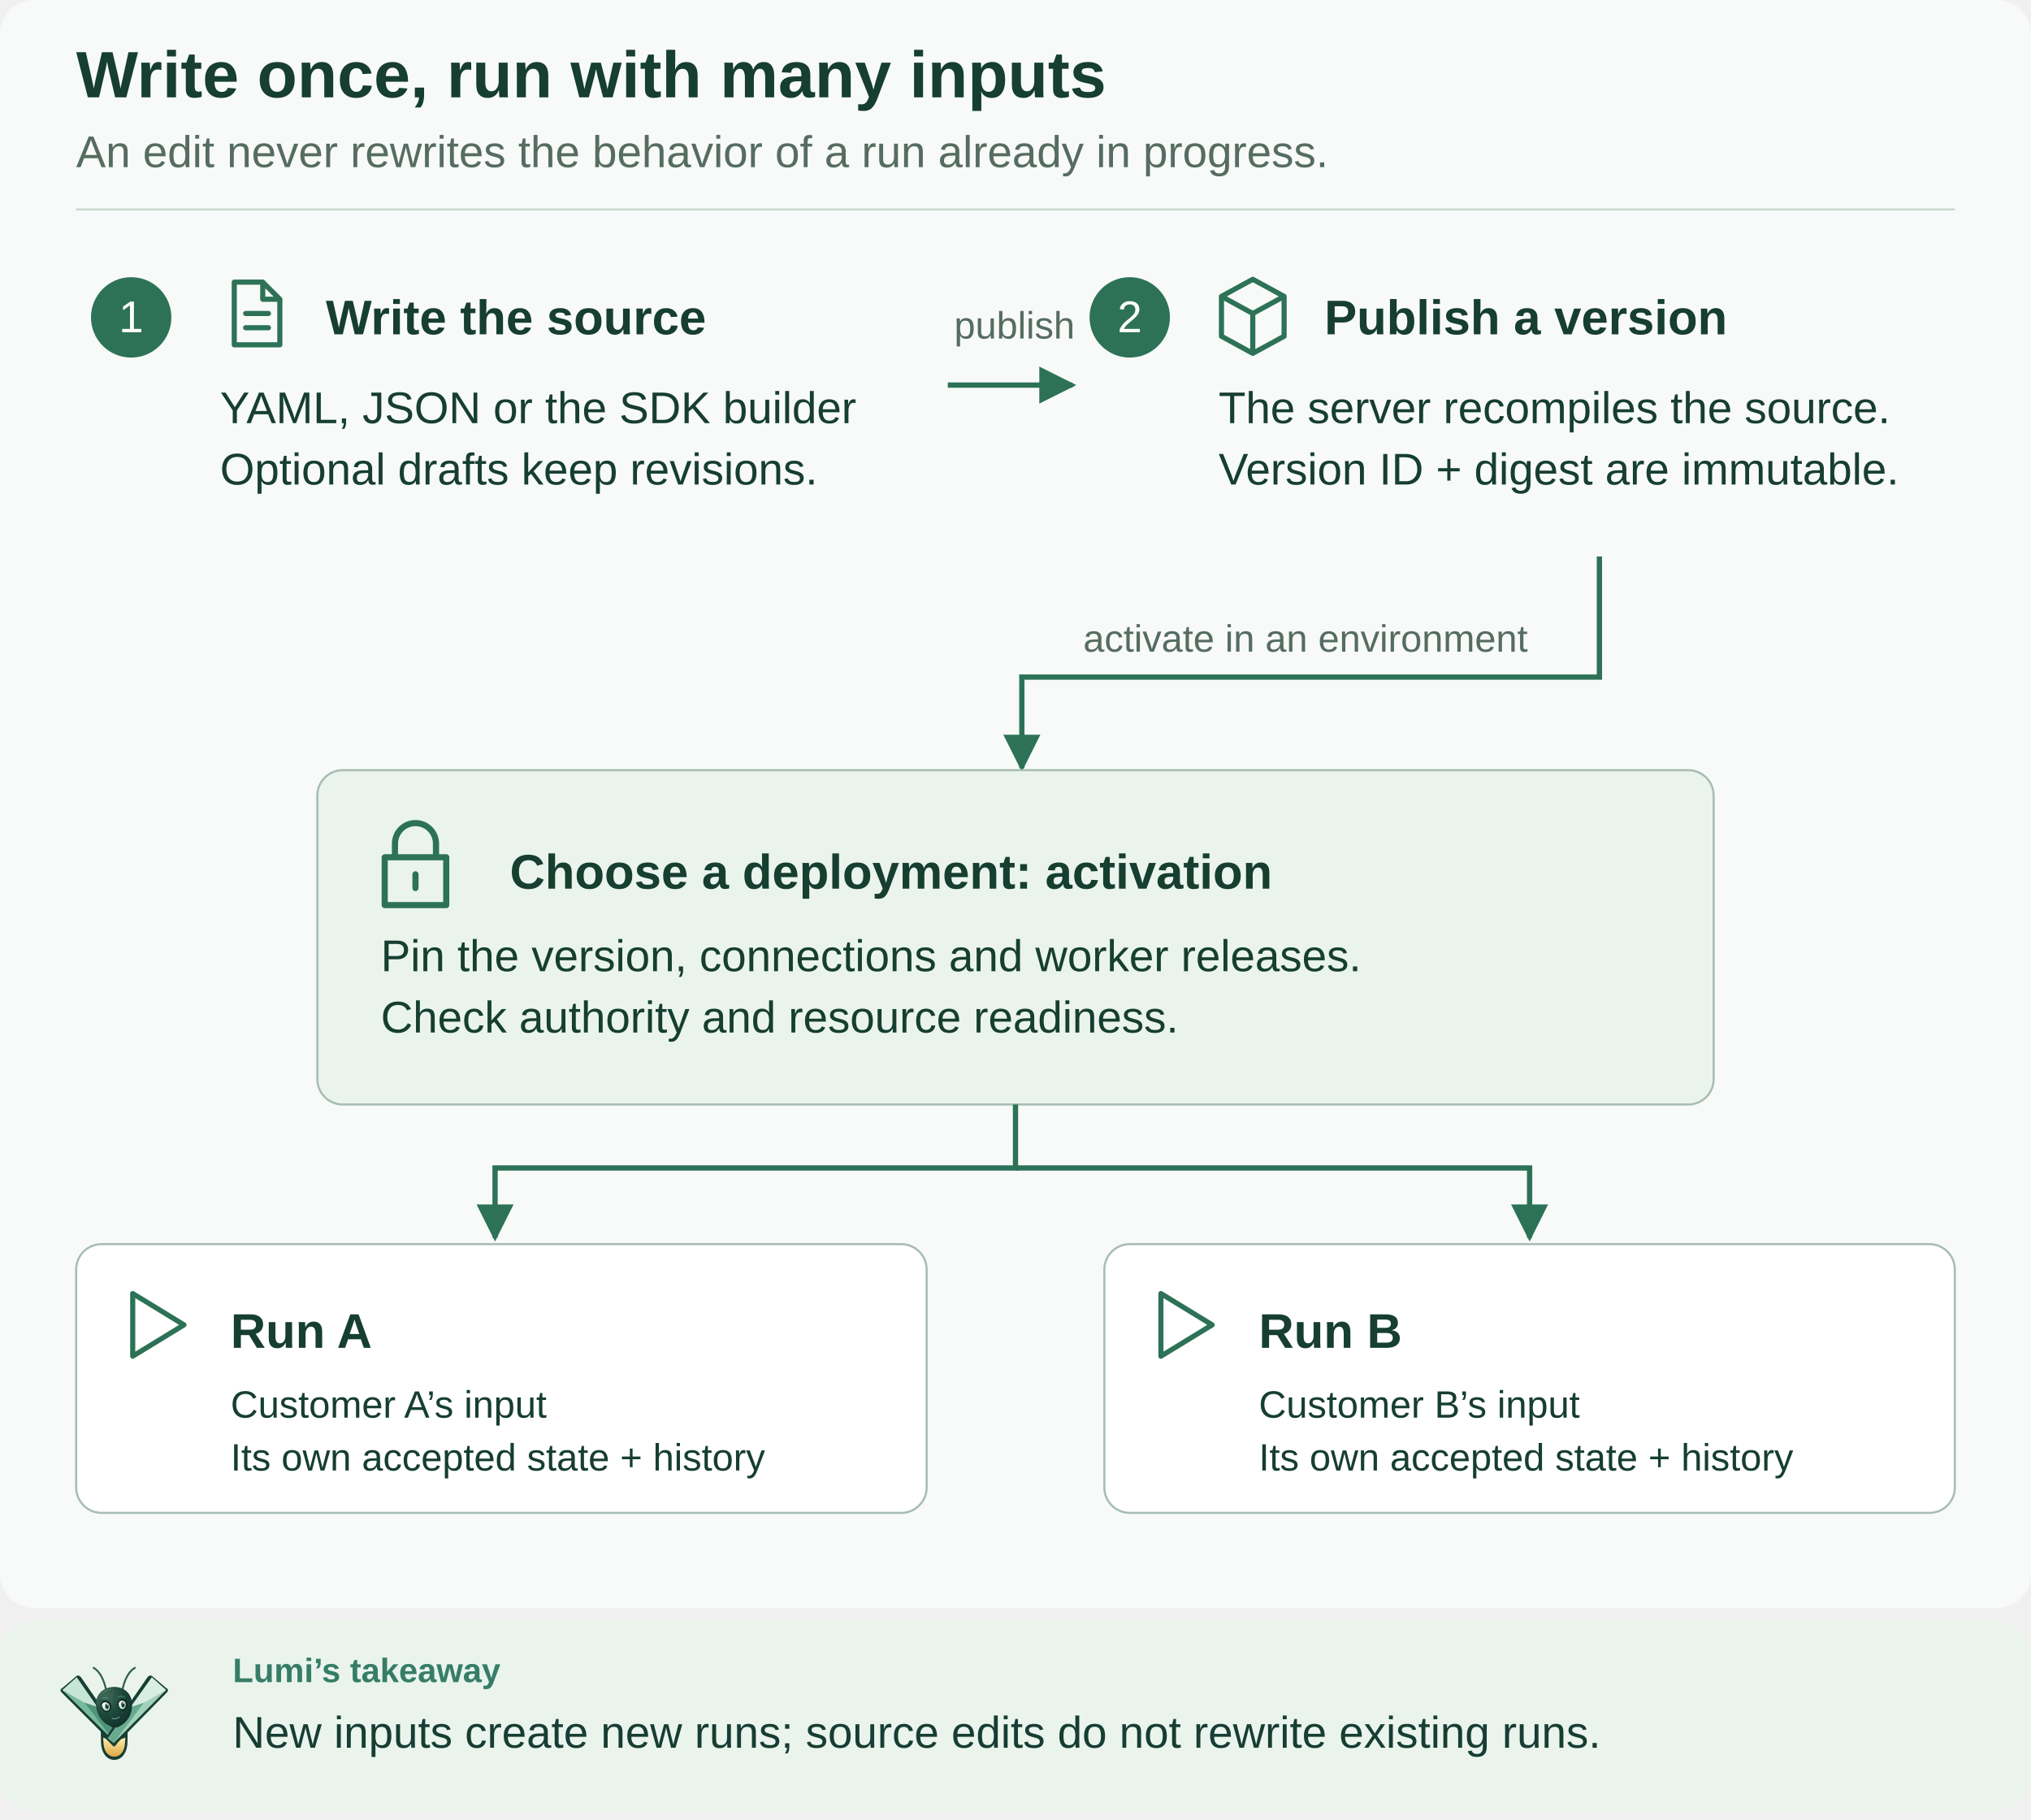
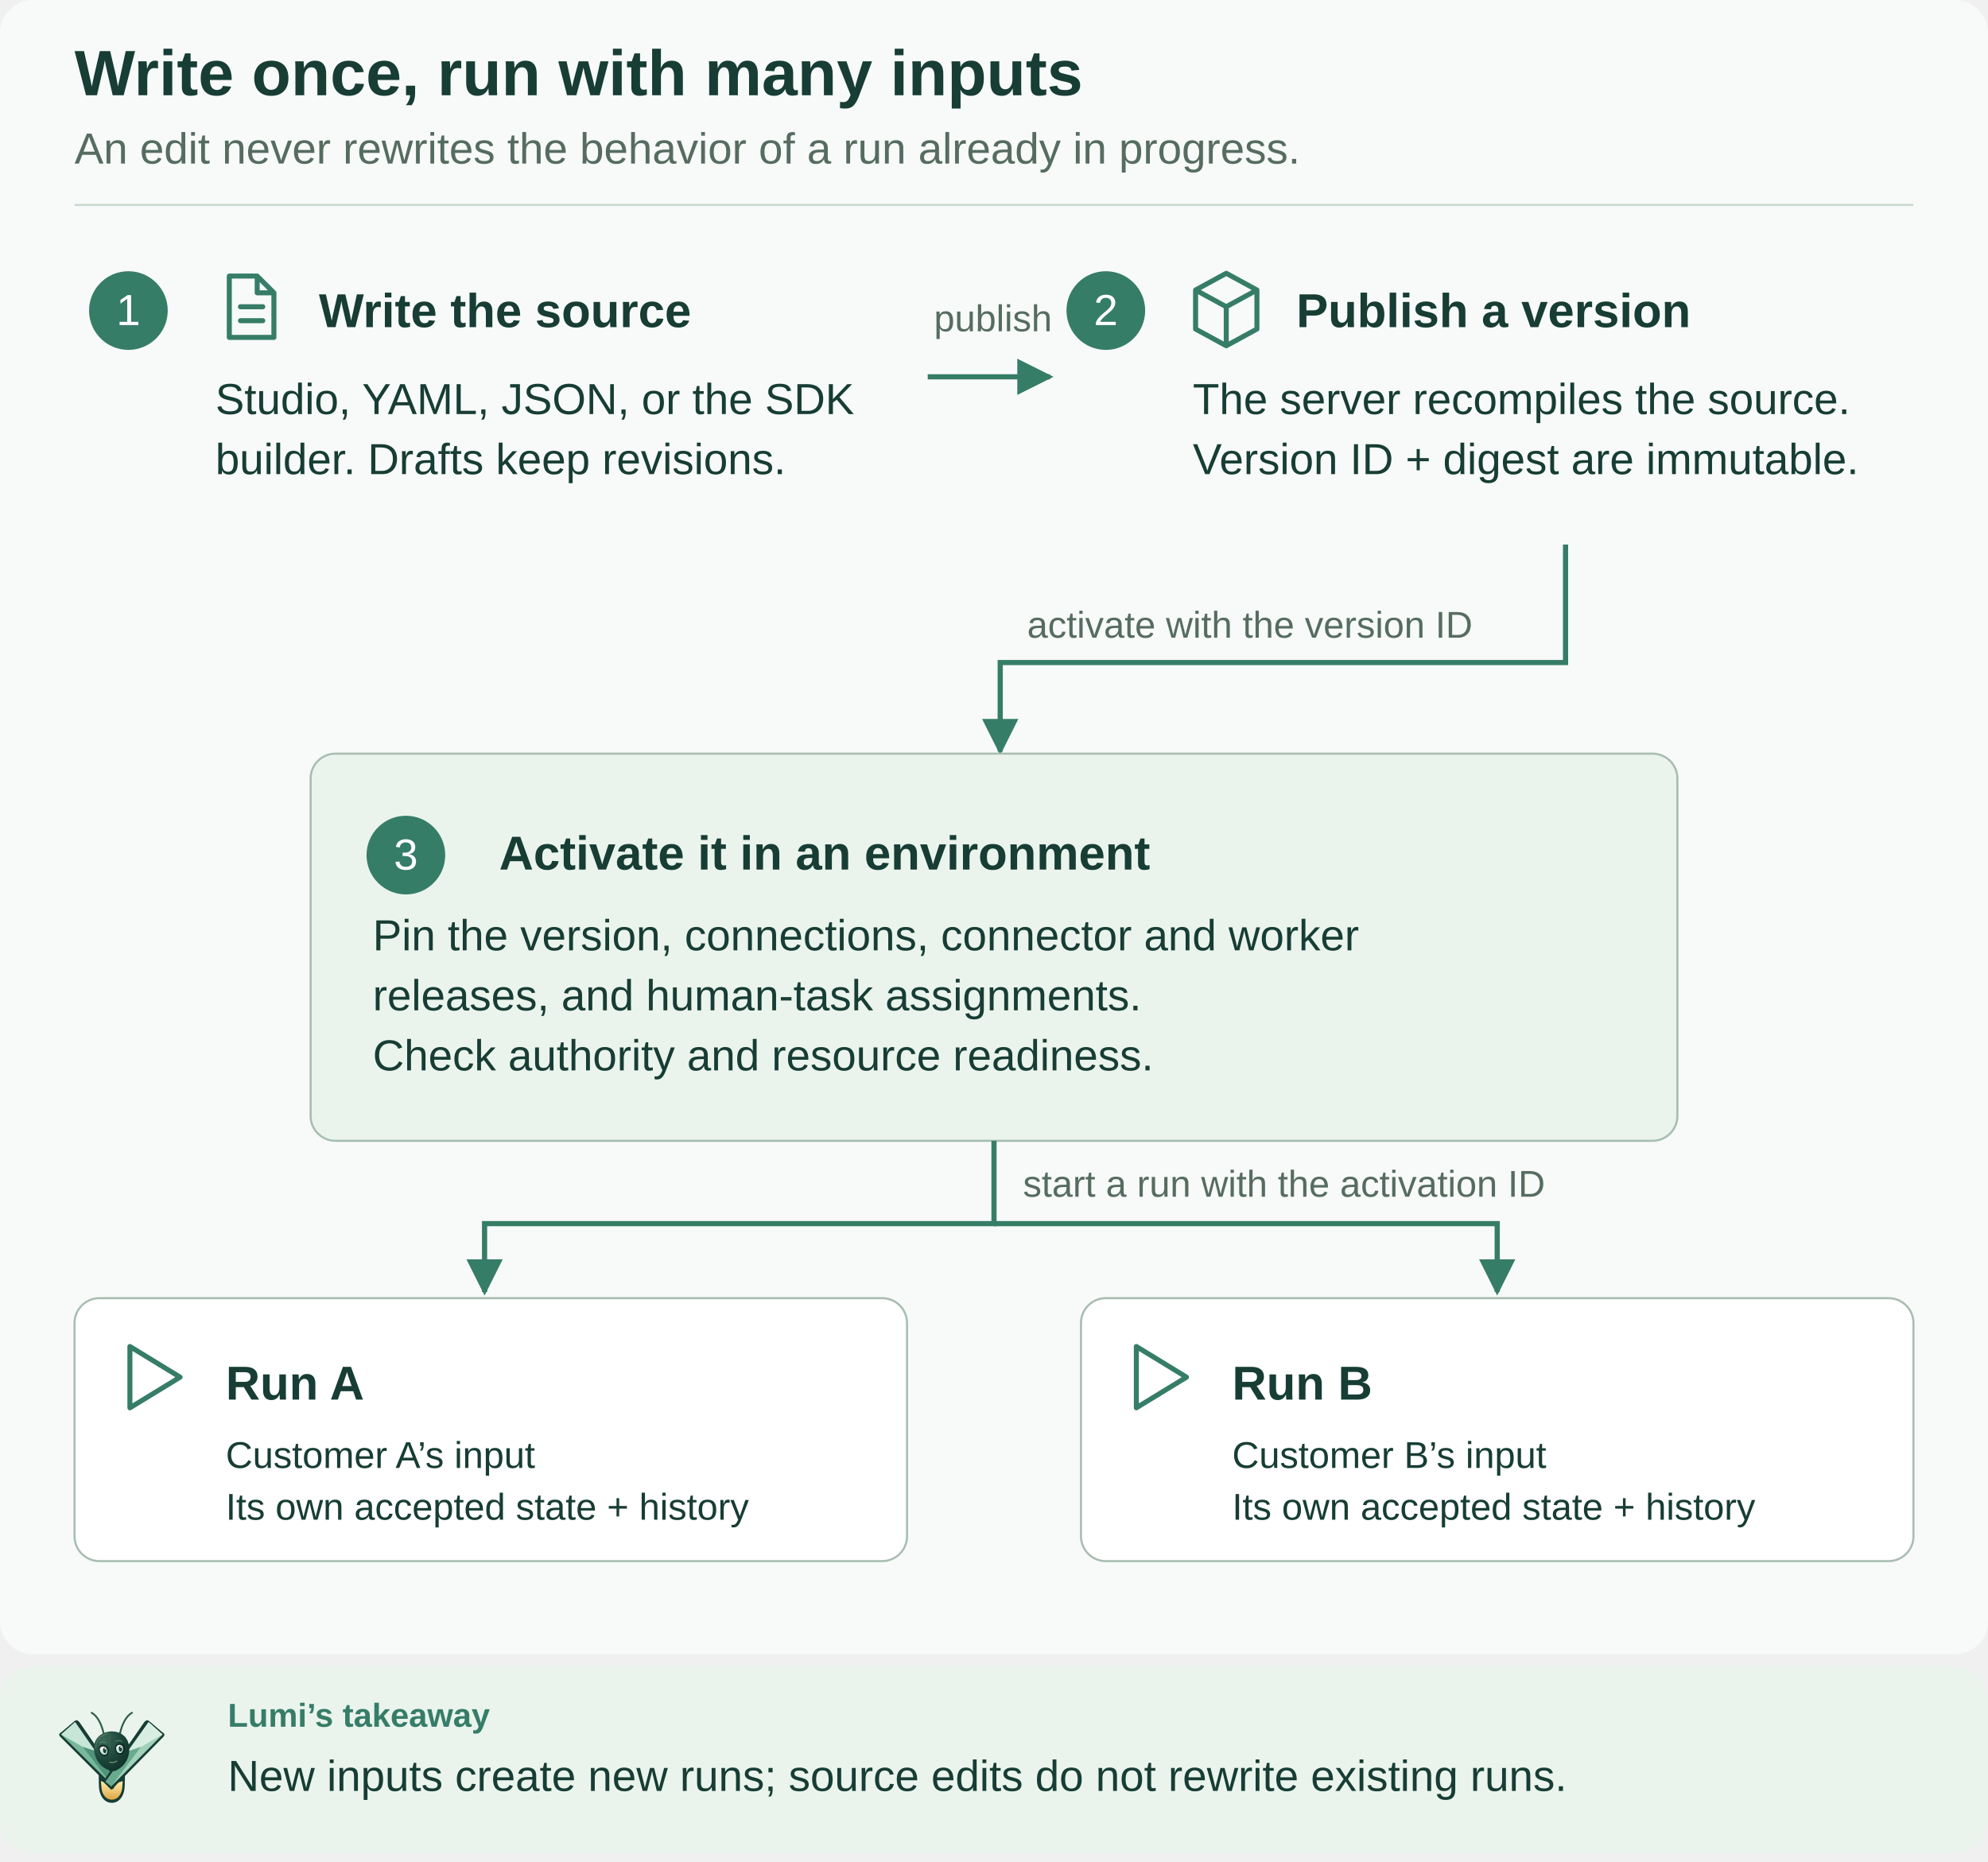
- <svg xmlns="http://www.w3.org/2000/svg" width="960" height="860" viewBox="0 0 960 860" role="img" aria-labelledby="title desc">
+ <svg xmlns="http://www.w3.org/2000/svg" width="960" height="899" viewBox="0 0 960 899" role="img" aria-labelledby="title desc">
  <defs>
    <marker id="arrow" viewBox="0 0 10 10" refX="9" refY="5" markerWidth="7" markerHeight="7" orient="auto-start-reverse">
-       <path d="M0 0L10 5L0 10Z" fill="#2d7257" />
+       <path d="M0 0L10 5L0 10Z" fill="#367D68" />
    </marker>
  </defs>
-   <style>text{font-family:"Avenir Next",Arial,Helvetica,sans-serif;fill:#163e31}.title{font-size:31px;font-weight:700}.head{font-size:23px;font-weight:700}.body{font-size:21px}.small{font-size:18px}.code{font-family:Menlo,Consolas,monospace;font-size:17px}.muted{fill:#566c61}.edge{fill:none;stroke:#2d7257;stroke-width:2.5;marker-end:url(#arrow)}.white{fill:white}</style>
-   <rect width="960" height="760" rx="16" fill="#f7faf8" />
+   <style>text{font-family:Arial,Helvetica,sans-serif;fill:#173D34}.title{font-size:31px;font-weight:700}.head{font-size:23px;font-weight:700}.body{font-size:21px}.small{font-size:18px}.code{font-family:Menlo,Consolas,monospace;font-size:17px}.muted{fill:#566c61}.edge{fill:none;stroke:#367D68;stroke-width:2.5;marker-end:url(#arrow)}.white{fill:white}</style>
+   <rect width="960" height="799" rx="16" fill="#f7faf8" />
  <path d="M36 99H924" stroke="#c9dacf" />
  <text x="36" y="46" class="title">Write once, run with many inputs</text>
  <text x="36" y="79" class="body muted">An edit never rewrites the behavior of a run already in progress.</text>
-   <circle cx="62" cy="150" r="19" fill="#2d7257" />
+   <circle cx="62" cy="150" r="19" fill="#367D68" />
  <text x="62" y="157" class="body white" text-anchor="middle">1</text>
-   <g transform="translate(104,132) scale(1.346154)" fill="none" stroke="#2d7257" stroke-width="1.8" stroke-linecap="round" stroke-linejoin="round">
+   <g transform="translate(104,132) scale(1.346154)" fill="none" stroke="#367D68" stroke-width="1.8" stroke-linecap="round" stroke-linejoin="round">
    <path d="M5 1H15L21 7V23H5Z M15 1V7H21 M9 12H17 M9 17H17" />
  </g>
  <text x="154" y="158" class="head">Write the source</text>
-   <text x="104" y="200" class="body">YAML, JSON or the SDK builder</text>
-   <text x="104" y="229" class="body">Optional drafts keep revisions.</text>
+   <text x="104" y="200" class="body">Studio, YAML, JSON, or the SDK</text>
+   <text x="104" y="229" class="body">builder. Drafts keep revisions.</text>
  <path class="edge" d="M448 182H507" />
  <text x="451" y="160" class="small muted">publish</text>
-   <circle cx="534" cy="150" r="19" fill="#2d7257" />
+   <circle cx="534" cy="150" r="19" fill="#367D68" />
  <text x="534" y="157" class="body white" text-anchor="middle">2</text>
-   <g transform="translate(576,132) scale(1.346154)" fill="none" stroke="#2d7257" stroke-width="1.8" stroke-linecap="round" stroke-linejoin="round">
+   <g transform="translate(576,132) scale(1.346154)" fill="none" stroke="#367D68" stroke-width="1.8" stroke-linecap="round" stroke-linejoin="round">
    <path d="M1 6L12 0L23 6L12 12Z M1 6V20L12 26L23 20V6 M12 12V26" />
  </g>
  <text x="626" y="158" class="head">Publish a version</text>
  <text x="576" y="200" class="body">The server recompiles the source.</text>
  <text x="576" y="229" class="body">Version ID + digest are immutable.</text>
  <path class="edge" d="M756 263V320H483V363" />
-   <text x="512" y="308" class="small muted">activate in an environment</text>
-   <rect x="150" y="364" width="660" height="158" rx="12" fill="#eaf4ed" stroke="#a8bdb1" />
-   <g transform="translate(177,389) scale(1.615385)" fill="none" stroke="#2d7257" stroke-width="1.8" stroke-linecap="round" stroke-linejoin="round">
-     <path d="M6 10V6A6 6 0 0 1 12 0A6 6 0 0 1 18 6V10 M3 10H21V24H3Z M12 15V19" />
-   </g>
-   <text x="241" y="420" class="head">Choose a deployment: activation</text>
-   <text x="180" y="459" class="body">Pin the version, connections and worker releases.</text>
-   <text x="180" y="488" class="body">Check authority and resource readiness.</text>
-   <path class="edge" d="M480 522V552H234V585" />
-   <path class="edge" d="M480 552H723V585" />
-   <rect x="36" y="588" width="402" height="127" rx="12" fill="white" stroke="#a8bdb1" />
-   <g transform="translate(56,610) scale(1.346154)" fill="none" stroke="#2d7257" stroke-width="1.8" stroke-linecap="round" stroke-linejoin="round">
+   <text x="496" y="308" class="small muted">activate with the version ID</text>
+   <rect x="150" y="364" width="660" height="187" rx="12" fill="#eaf4ed" stroke="#a8bdb1" />
+   <circle cx="196" cy="413" r="19" fill="#367D68" />
+   <text x="196" y="420" class="body white" text-anchor="middle">3</text>
+   <text x="241" y="420" class="head">Activate it in an environment</text>
+   <text x="180" y="459" class="body">Pin the version, connections, connector and worker</text>
+   <text x="180" y="488" class="body">releases, and human-task assignments.</text>
+   <text x="180" y="517" class="body">Check authority and resource readiness.</text>
+   <path class="edge" d="M480 551V591H234V624" />
+   <path class="edge" d="M480 591H723V624" />
+   <text x="494" y="578" class="small muted">start a run with the activation ID</text>
+   <rect x="36" y="627" width="402" height="127" rx="12" fill="white" stroke="#a8bdb1" />
+   <g transform="translate(56,649) scale(1.346154)" fill="none" stroke="#367D68" stroke-width="1.8" stroke-linecap="round" stroke-linejoin="round">
    <path d="M5 1L23 12L5 23Z" />
  </g>
-   <text x="109" y="637" class="head">Run A</text>
-   <text x="109" y="670" class="small">Customer A’s input</text>
-   <text x="109" y="695" class="small">Its own accepted state + history</text>
-   <rect x="522" y="588" width="402" height="127" rx="12" fill="white" stroke="#a8bdb1" />
-   <g transform="translate(542,610) scale(1.346154)" fill="none" stroke="#2d7257" stroke-width="1.8" stroke-linecap="round" stroke-linejoin="round">
+   <text x="109" y="676" class="head">Run A</text>
+   <text x="109" y="709" class="small">Customer A’s input</text>
+   <text x="109" y="734" class="small">Its own accepted state + history</text>
+   <rect x="522" y="627" width="402" height="127" rx="12" fill="white" stroke="#a8bdb1" />
+   <g transform="translate(542,649) scale(1.346154)" fill="none" stroke="#367D68" stroke-width="1.8" stroke-linecap="round" stroke-linejoin="round">
    <path d="M5 1L23 12L5 23Z" />
  </g>
-   <text x="595" y="637" class="head">Run B</text>
-   <text x="595" y="670" class="small">Customer B’s input</text>
-   <text x="595" y="695" class="small">Its own accepted state + history</text>
+   <text x="595" y="676" class="head">Run B</text>
+   <text x="595" y="709" class="small">Customer B’s input</text>
+   <text x="595" y="734" class="small">Its own accepted state + history</text>
  <g id="lumi-takeaway">
-     <rect x="0" y="766" width="960" height="90" rx="16" fill="#EAF4ED" />
-     <g transform="translate(22 777) scale(.25)">
+     <rect x="0" y="805" width="960" height="90" rx="16" fill="#EAF4ED" />
+     <g transform="translate(22 816) scale(.25)">
      <defs>
        <radialGradient id="lumi-face" cx=".3" cy=".2" r=".9">
          <stop stop-color="#3C6957" />
          <stop offset=".55" stop-color="#1C463A" />
          <stop offset="1" stop-color="#102E28" />
        </radialGradient>
        <linearGradient id="lumi-eye" x1="0" y1="0" x2="0" y2="1">
          <stop stop-color="#FFFFFF" />
          <stop offset="1" stop-color="#B8DCC8" />
        </linearGradient>
        <linearGradient id="lumi-lantern" x1="0" y1="0" x2="0" y2="1">
          <stop stop-color="#FFEDAD" />
          <stop offset="1" stop-color="#DDA743" />
        </linearGradient>
      </defs>
      <g stroke-linecap="round" stroke-linejoin="round">
        <path d="M113 89C109 67 100 51 89 45M143 89C147 67 156 51 167 45" fill="none" stroke="#315C4E" stroke-width="3.5" />
        <path d="M102 134Q128 122 154 134L153 184C153 206 142 219 128 219C114 219 103 206 103 184Z" fill="#173D34" />
        <path d="M107 177Q128 185 149 177L148 191C146 205 138 213 128 213C118 213 110 205 108 191Z" fill="url(#lumi-lantern)" />
        <path d="M30 83L56 61Q61 57 66 64L142 174L130 193L28 91Q24 86 30 83Z" fill="#173D34" />
        <path d="M57 63L135 175L129 185L30 87Z" fill="#78B89C" />
        <path d="M57 63L96 119L72 111L30 87Z" fill="#C7E6D7" />
        <path d="M72 111L96 119L135 175L129 185Z" fill="#4F9479" />
        <path d="M226 83L200 61Q195 57 190 64L111 178L127 194L228 91Q232 86 226 83Z" fill="#173D34" />
        <path d="M199 63L116 178L127 187L226 87Z" fill="#A1D1B9" />
        <path d="M199 63L160 119L184 111L226 87Z" fill="#D8EEE3" />
        <path d="M184 111L160 119L116 178L127 187Z" fill="#68AA8D" />
        <g transform="rotate(-5 128 120)">
          <path d="M94 115C93 95 108 81 128 81C148 81 163 95 162 115       C162 135 150 152 130 158C109 155 95 138 94 115Z" fill="url(#lumi-face)" />
          <path d="M98 111C98 96 110 86 124 85" fill="none" stroke="#83AF94" stroke-width="1.2" opacity=".5" />
          <path d="M128 87C124 99 124 106 126 112" fill="none" stroke="#58856B" stroke-width="1" opacity=".4" />
          <path d="M103 114C104 106 111 103 117 107C124 111 124 120 119 126       C111 131 104 124 103 114Z" fill="#0C2923" />
          <path d="M105 114C106 109 111 107 116 110C120 113 121 120 117 124       C111 127 106 122 105 114Z" fill="url(#lumi-eye)" />
          <ellipse cx="114.5" cy="116.5" rx="3.3" ry="5.4" fill="#173D34" />
          <circle cx="115.5" cy="113.5" r="1.4" fill="#FFFFFF" />
          <path d="M135 112C138 105 145 103 151 108C156 114 153 124 147 127       C139 129 133 120 135 112Z" fill="#0C2923" />
          <path d="M137 113C139 108 144 107 148 110C152 114 150 121 146 124       C140 126 136 120 137 113Z" fill="url(#lumi-eye)" />
          <ellipse cx="145" cy="116" rx="3.3" ry="5.4" fill="#173D34" />
          <circle cx="146" cy="113" r="1.4" fill="#FFFFFF" />
          <path d="M106 101Q112 98 118 102M137 101Q143 98 149 102" fill="none" stroke="#6C997E" stroke-width="1.8" opacity=".65" />
          <path d="M122 140Q129 143 136 139" fill="none" stroke="#84B295" stroke-width="1.5" />
        </g>
      </g>
    </g>
-     <text x="110" y="795" style="font-family:Arial,Helvetica,sans-serif;font-size:16px;font-weight:700;fill:#367D68">Lumi’s takeaway</text>
-     <text x="110" y="826" style="font-family:Arial,Helvetica,sans-serif;font-size:21px;fill:#173D34">New inputs create new runs; source edits do not rewrite existing runs.</text>
+     <text x="110" y="834" style="font-family:Arial,Helvetica,sans-serif;font-size:16px;font-weight:700;fill:#367D68">Lumi’s takeaway</text>
+     <text x="110" y="865" style="font-family:Arial,Helvetica,sans-serif;font-size:21px;fill:#173D34">New inputs create new runs; source edits do not rewrite existing runs.</text>
  </g>
</svg>
